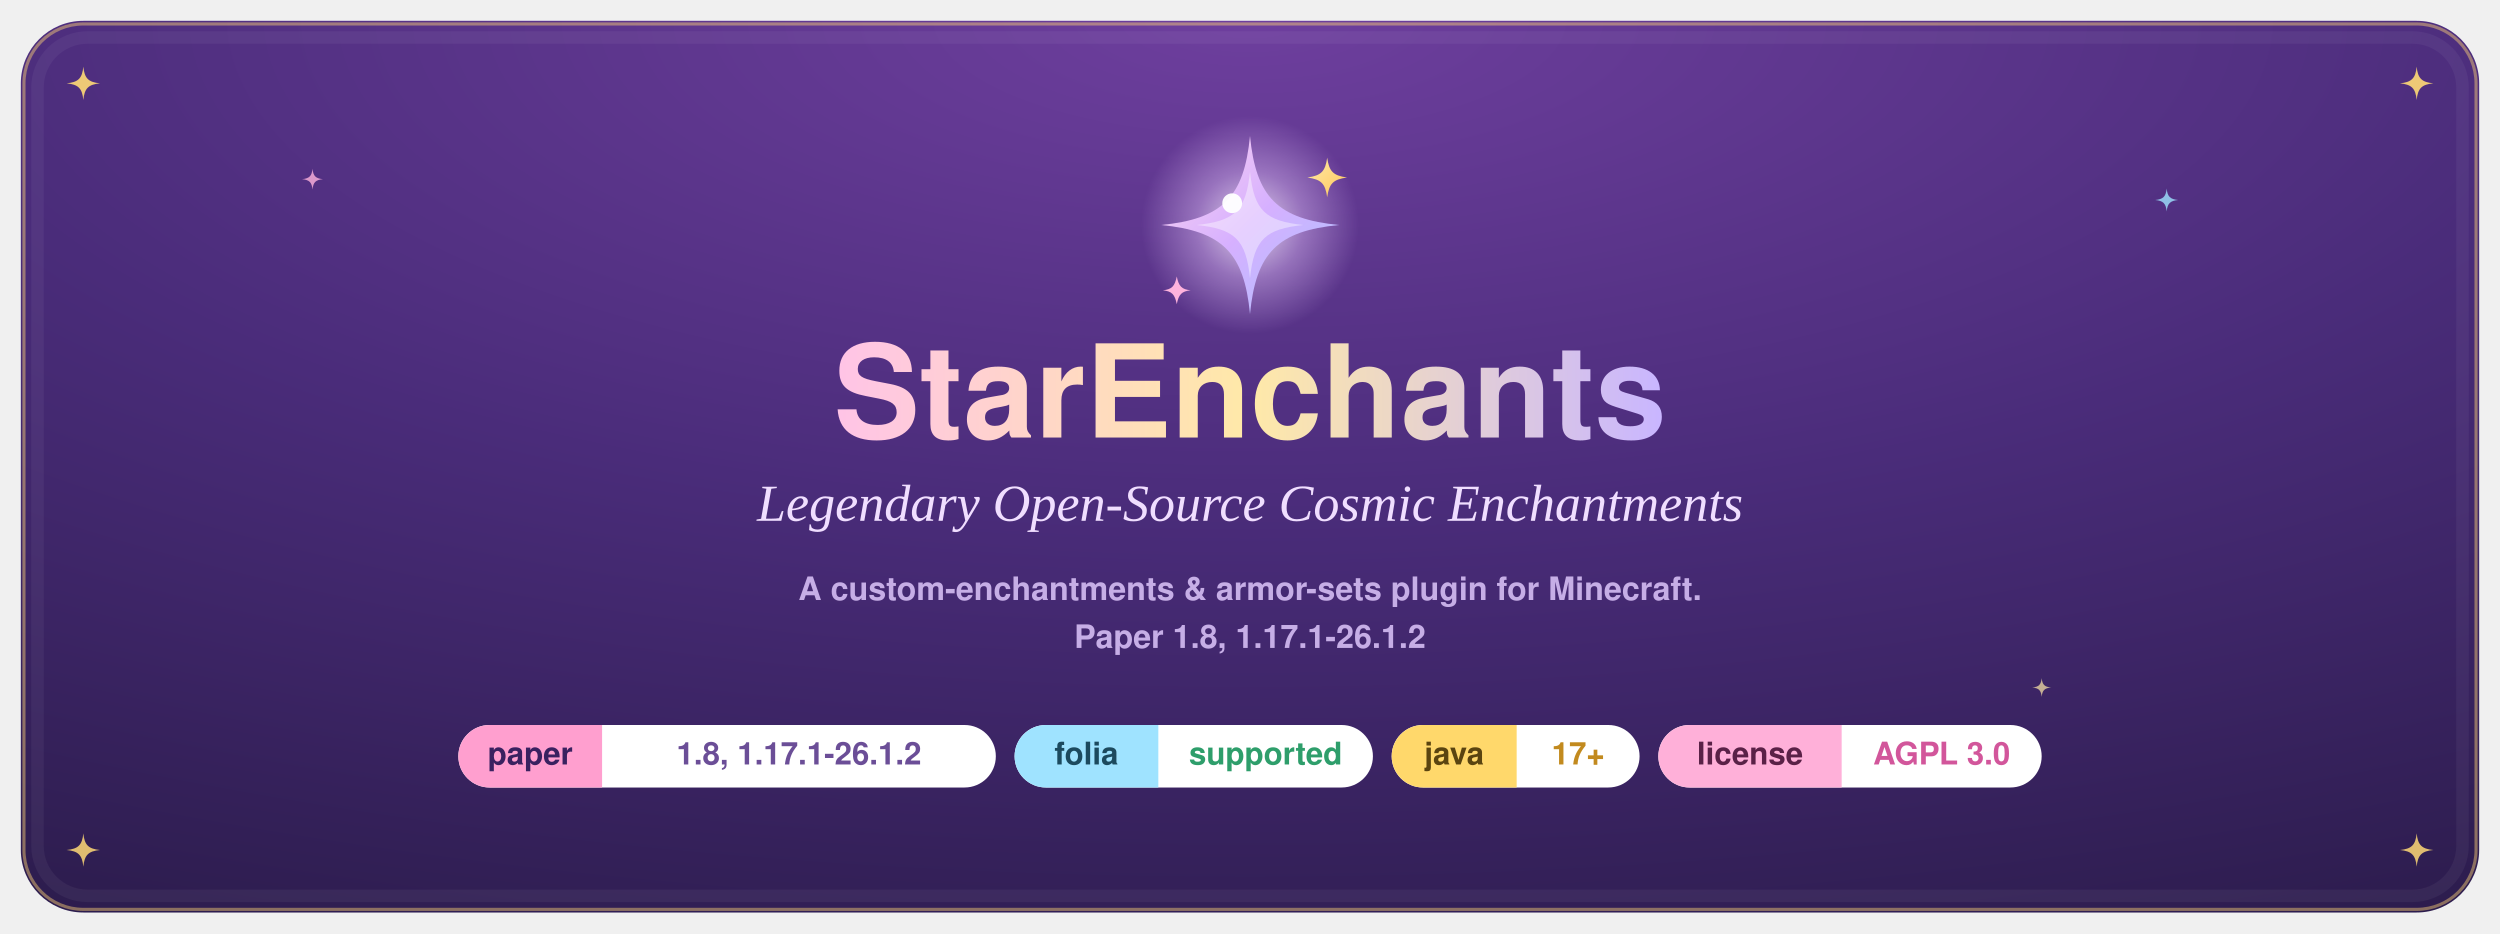
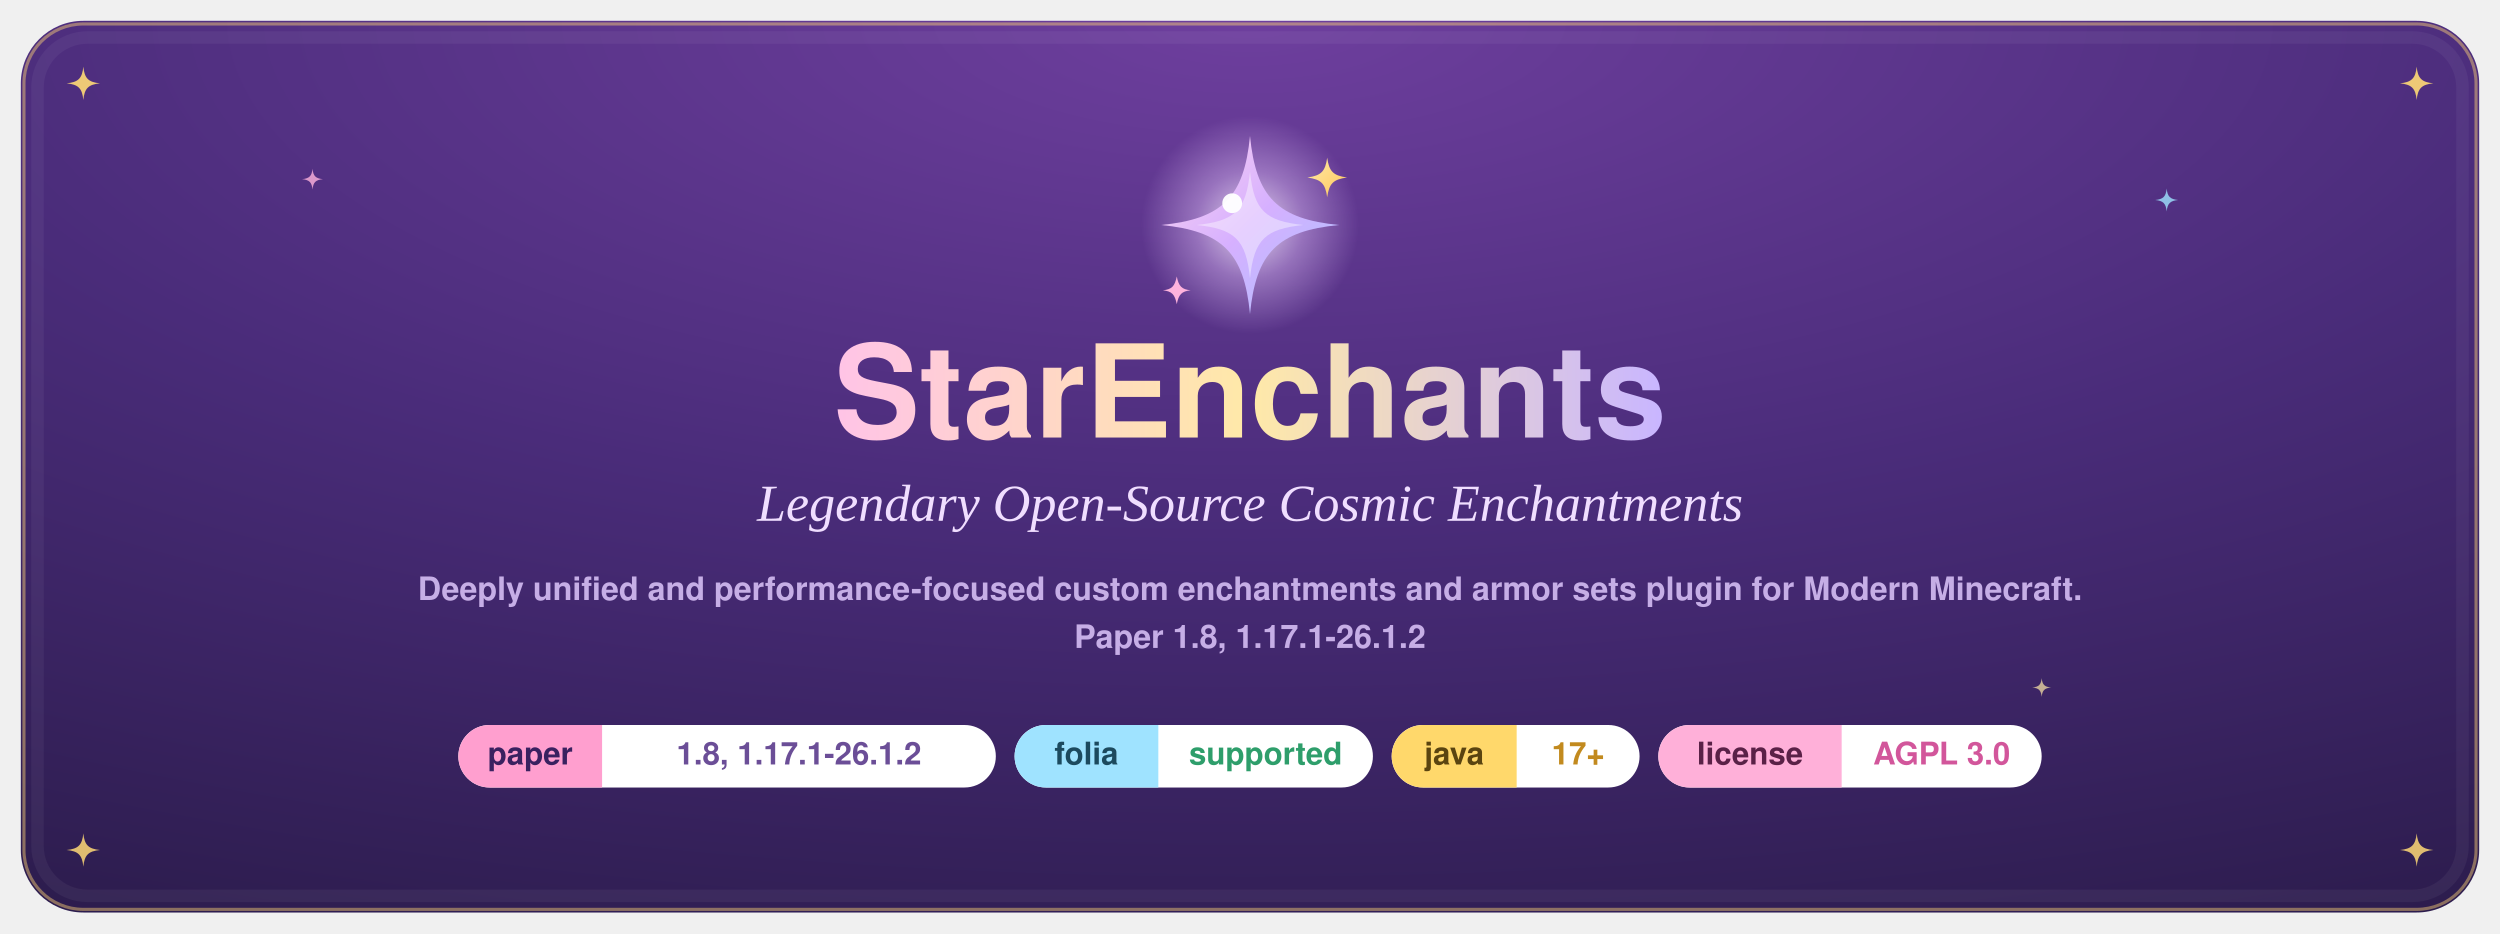
- <svg xmlns="http://www.w3.org/2000/svg" width="1200" height="448" viewBox="0 0 1200 448" role="img" aria-label="StarEnchants — a custom-enchantments and armor-sets plugin for Minecraft">
+ <svg xmlns="http://www.w3.org/2000/svg" width="1200" height="448" viewBox="0 0 1200 448" role="img" aria-label="StarEnchants — Deeply unified and performance-focused custom enchantments and armor sets plugin for Modern Minecraft.">
  <defs>
    <radialGradient id="card" cx="50%" cy="0%" r="115%">
      <stop offset="0" stop-color="#6E3F9E" />
      <stop offset="0.48" stop-color="#4A2C7A" />
      <stop offset="1" stop-color="#2A1B4A" />
    </radialGradient>
    <linearGradient id="wm" x1="0" y1="0" x2="1" y2="0">
      <stop offset="0" stop-color="#FFC4E6" />
      <stop offset="0.5" stop-color="#FFE9A8" />
      <stop offset="1" stop-color="#C9B6FF" />
    </linearGradient>
    <radialGradient id="hGlow" cx="50%" cy="50%" r="50%">
      <stop offset="0" stop-color="#FFFFFF" stop-opacity="0.85" />
      <stop offset="0.5" stop-color="#E9C9FF" stop-opacity="0.4" />
      <stop offset="1" stop-color="#E9C9FF" stop-opacity="0" />
    </radialGradient>
    <linearGradient id="hStar" x1="0" y1="0" x2="1" y2="1">
      <stop offset="0" stop-color="#FFD6EE" />
      <stop offset="0.5" stop-color="#D6B0FF" />
      <stop offset="1" stop-color="#A8C2FF" />
    </linearGradient>
    <linearGradient id="hGold" x1="0" y1="0" x2="1" y2="1">
      <stop offset="0" stop-color="#FFE9A8" />
      <stop offset="1" stop-color="#FFC75A" />
    </linearGradient>
  </defs>
  <rect x="10" y="10" width="1180" height="428" rx="30" fill="url(#card)" />
  <rect x="11.5" y="11.5" width="1177" height="425" rx="28.5" fill="none" stroke="#FFD676" stroke-opacity="0.45" stroke-width="1.5" />
  <rect x="18" y="18" width="1164" height="412" rx="24" fill="none" stroke="#FFFFFF" stroke-opacity="0.05" stroke-width="6" />
  <path transform="translate(40 40) scale(0.800)" d="M0 -10 C0.7 -3 3 -0.7 10 0 C3 0.7 0.7 3 0 10 C-0.7 3 -3 0.7 -10 0 C-3 -0.7 -0.7 -3 0 -10 Z" fill="#FFD976" opacity="0.9" />
  <path transform="translate(1160 40) scale(0.800)" d="M0 -10 C0.7 -3 3 -0.7 10 0 C3 0.7 0.7 3 0 10 C-0.7 3 -3 0.7 -10 0 C-3 -0.7 -0.7 -3 0 -10 Z" fill="#FFD976" opacity="0.9" />
  <path transform="translate(40 408) scale(0.800)" d="M0 -10 C0.7 -3 3 -0.7 10 0 C3 0.7 0.7 3 0 10 C-0.7 3 -3 0.7 -10 0 C-3 -0.7 -0.7 -3 0 -10 Z" fill="#FFD976" opacity="0.85" />
  <path transform="translate(1160 408) scale(0.800)" d="M0 -10 C0.7 -3 3 -0.7 10 0 C3 0.7 0.7 3 0 10 C-0.7 3 -3 0.7 -10 0 C-3 -0.7 -0.7 -3 0 -10 Z" fill="#FFD976" opacity="0.85" />
  <path transform="translate(150 86) scale(0.500)" d="M0 -10 C0.7 -3 3 -0.7 10 0 C3 0.7 0.7 3 0 10 C-0.7 3 -3 0.7 -10 0 C-3 -0.7 -0.7 -3 0 -10 Z" fill="#FFB3DD" opacity="0.8" />
  <path transform="translate(1040 96) scale(0.550)" d="M0 -10 C0.7 -3 3 -0.7 10 0 C3 0.7 0.7 3 0 10 C-0.7 3 -3 0.7 -10 0 C-3 -0.7 -0.7 -3 0 -10 Z" fill="#9FE3FF" opacity="0.8" />
  <path transform="translate(250 360) scale(0.450)" d="M0 -10 C0.7 -3 3 -0.7 10 0 C3 0.7 0.7 3 0 10 C-0.7 3 -3 0.7 -10 0 C-3 -0.7 -0.7 -3 0 -10 Z" fill="#FFB3DD" opacity="0.7" />
  <path transform="translate(980 330) scale(0.450)" d="M0 -10 C0.7 -3 3 -0.7 10 0 C3 0.7 0.7 3 0 10 C-0.7 3 -3 0.7 -10 0 C-3 -0.7 -0.7 -3 0 -10 Z" fill="#FFE9A8" opacity="0.7" />
  <g transform="translate(544.90 52.90) scale(0.95)">
    <circle cx="58" cy="58" r="55" fill="url(#hGlow)" />
    <path d="M58 13 C61 44 72 55 103 58 C72 61 61 72 58 103 C55 72 44 61 13 58 C44 55 55 44 58 13 Z" fill="url(#hStar)" />
    <path d="M58 31 C60 51 66 56 85 58 C66 60 60 65 58 85 C56 65 50 60 31 58 C50 56 56 51 58 31 Z" fill="#FFFFFF" opacity="0.4" />
    <circle cx="49" cy="47" r="5" fill="#FFFFFF" opacity="0.95" />
    <path d="M97 24 C98 31 100 33 107 34 C100 35 98 37 97 44 C96 37 94 35 87 34 C94 33 96 31 97 24 Z" fill="url(#hGold)" />
    <path d="M21 84 C22 89 23.5 90.5 28 91 C23.5 91.5 22 93 21 98 C20 93 18.5 91.5 14 91 C18.5 90.5 20 89 21 84 Z" fill="#FFB3DD" />
  </g>
  <text x="600" y="210" font-family="'Trebuchet MS','Segoe UI',system-ui,-apple-system,Helvetica,Arial,sans-serif" font-size="62" font-weight="700" fill="url(#wm)" text-anchor="middle" dominant-baseline="alphabetic">StarEnchants</text>
  <text x="600" y="250" font-family="Georgia,'Times New Roman',serif" font-size="25" font-style="italic" fill="#F0DEFF" text-anchor="middle">Legendary Open-Source Cosmic Enchantments</text>
-   <text x="600" y="288" font-family="'Trebuchet MS','Segoe UI',system-ui,-apple-system,Helvetica,Arial,sans-serif" font-size="15.5" font-weight="600" fill="#C6AEE6" text-anchor="middle">A custom-enchantments &amp; armor-sets plugin for Minecraft.</text>
+   <text x="600" y="288" font-family="'Trebuchet MS','Segoe UI',system-ui,-apple-system,Helvetica,Arial,sans-serif" font-size="15.5" font-weight="600" fill="#C6AEE6" text-anchor="middle">Deeply unified and performance-focused custom enchantments and armor sets plugin for Modern Minecraft.</text>
  <text x="600" y="311" font-family="'Trebuchet MS','Segoe UI',system-ui,-apple-system,Helvetica,Arial,sans-serif" font-size="15.5" font-weight="600" fill="#C6AEE6" text-anchor="middle">Paper 1.8, 1.17.1-26.1.2</text>
  <g transform="translate(-105.5 0)">
    <rect x="325.5" y="348" width="258" height="30" rx="15" fill="#FFFFFF" />
    <path d="M340.5 348 H394.5 V378 H340.5 A15 15 0 0 1 325.5 363 V363 A15 15 0 0 1 340.5 348 Z" fill="#FF9FCF" />
    <text x="360" y="363.5" font-family="'Trebuchet MS','Segoe UI',system-ui,-apple-system,Helvetica,Arial,sans-serif" font-size="15" font-weight="700" fill="#3A2160" text-anchor="middle" dominant-baseline="central">paper</text>
    <text x="489" y="363.5" font-family="'Trebuchet MS','Segoe UI',system-ui,-apple-system,Helvetica,Arial,sans-serif" font-size="15" font-weight="700" fill="#6B4E97" text-anchor="middle" dominant-baseline="central">1.8, 1.17.1-26.1.2</text>
    <rect x="592.5" y="348" width="172" height="30" rx="15" fill="#FFFFFF" />
    <path d="M607.5 348 H661.5 V378 H607.5 A15 15 0 0 1 592.5 363 V363 A15 15 0 0 1 607.5 348 Z" fill="#9FE3FF" />
    <text x="627" y="363.5" font-family="'Trebuchet MS','Segoe UI',system-ui,-apple-system,Helvetica,Arial,sans-serif" font-size="15" font-weight="700" fill="#1C4A5E" text-anchor="middle" dominant-baseline="central">folia</text>
    <text x="713" y="363.5" font-family="'Trebuchet MS','Segoe UI',system-ui,-apple-system,Helvetica,Arial,sans-serif" font-size="15" font-weight="700" fill="#2E9E6B" text-anchor="middle" dominant-baseline="central">supported</text>
    <rect x="773.5" y="348" width="119" height="30" rx="15" fill="#FFFFFF" />
    <path d="M788.5 348 H833.5 V378 H788.5 A15 15 0 0 1 773.5 363 V363 A15 15 0 0 1 788.5 348 Z" fill="#FFD86B" />
    <text x="803.5" y="363.5" font-family="'Trebuchet MS','Segoe UI',system-ui,-apple-system,Helvetica,Arial,sans-serif" font-size="15" font-weight="700" fill="#5A4410" text-anchor="middle" dominant-baseline="central">java</text>
    <text x="863" y="363.5" font-family="'Trebuchet MS','Segoe UI',system-ui,-apple-system,Helvetica,Arial,sans-serif" font-size="15" font-weight="700" fill="#C28A1E" text-anchor="middle" dominant-baseline="central">17+</text>
    <rect x="901.5" y="348" width="184" height="30" rx="15" fill="#FFFFFF" />
    <path d="M916.5 348 H989.5 V378 H916.5 A15 15 0 0 1 901.5 363 V363 A15 15 0 0 1 916.5 348 Z" fill="#FFB0D9" />
    <text x="945.5" y="363.5" font-family="'Trebuchet MS','Segoe UI',system-ui,-apple-system,Helvetica,Arial,sans-serif" font-size="15" font-weight="700" fill="#5A2147" text-anchor="middle" dominant-baseline="central">license</text>
    <text x="1037.5" y="363.5" font-family="'Trebuchet MS','Segoe UI',system-ui,-apple-system,Helvetica,Arial,sans-serif" font-size="15" font-weight="700" fill="#D2569B" text-anchor="middle" dominant-baseline="central">AGPL 3.0</text>
  </g>
</svg>
